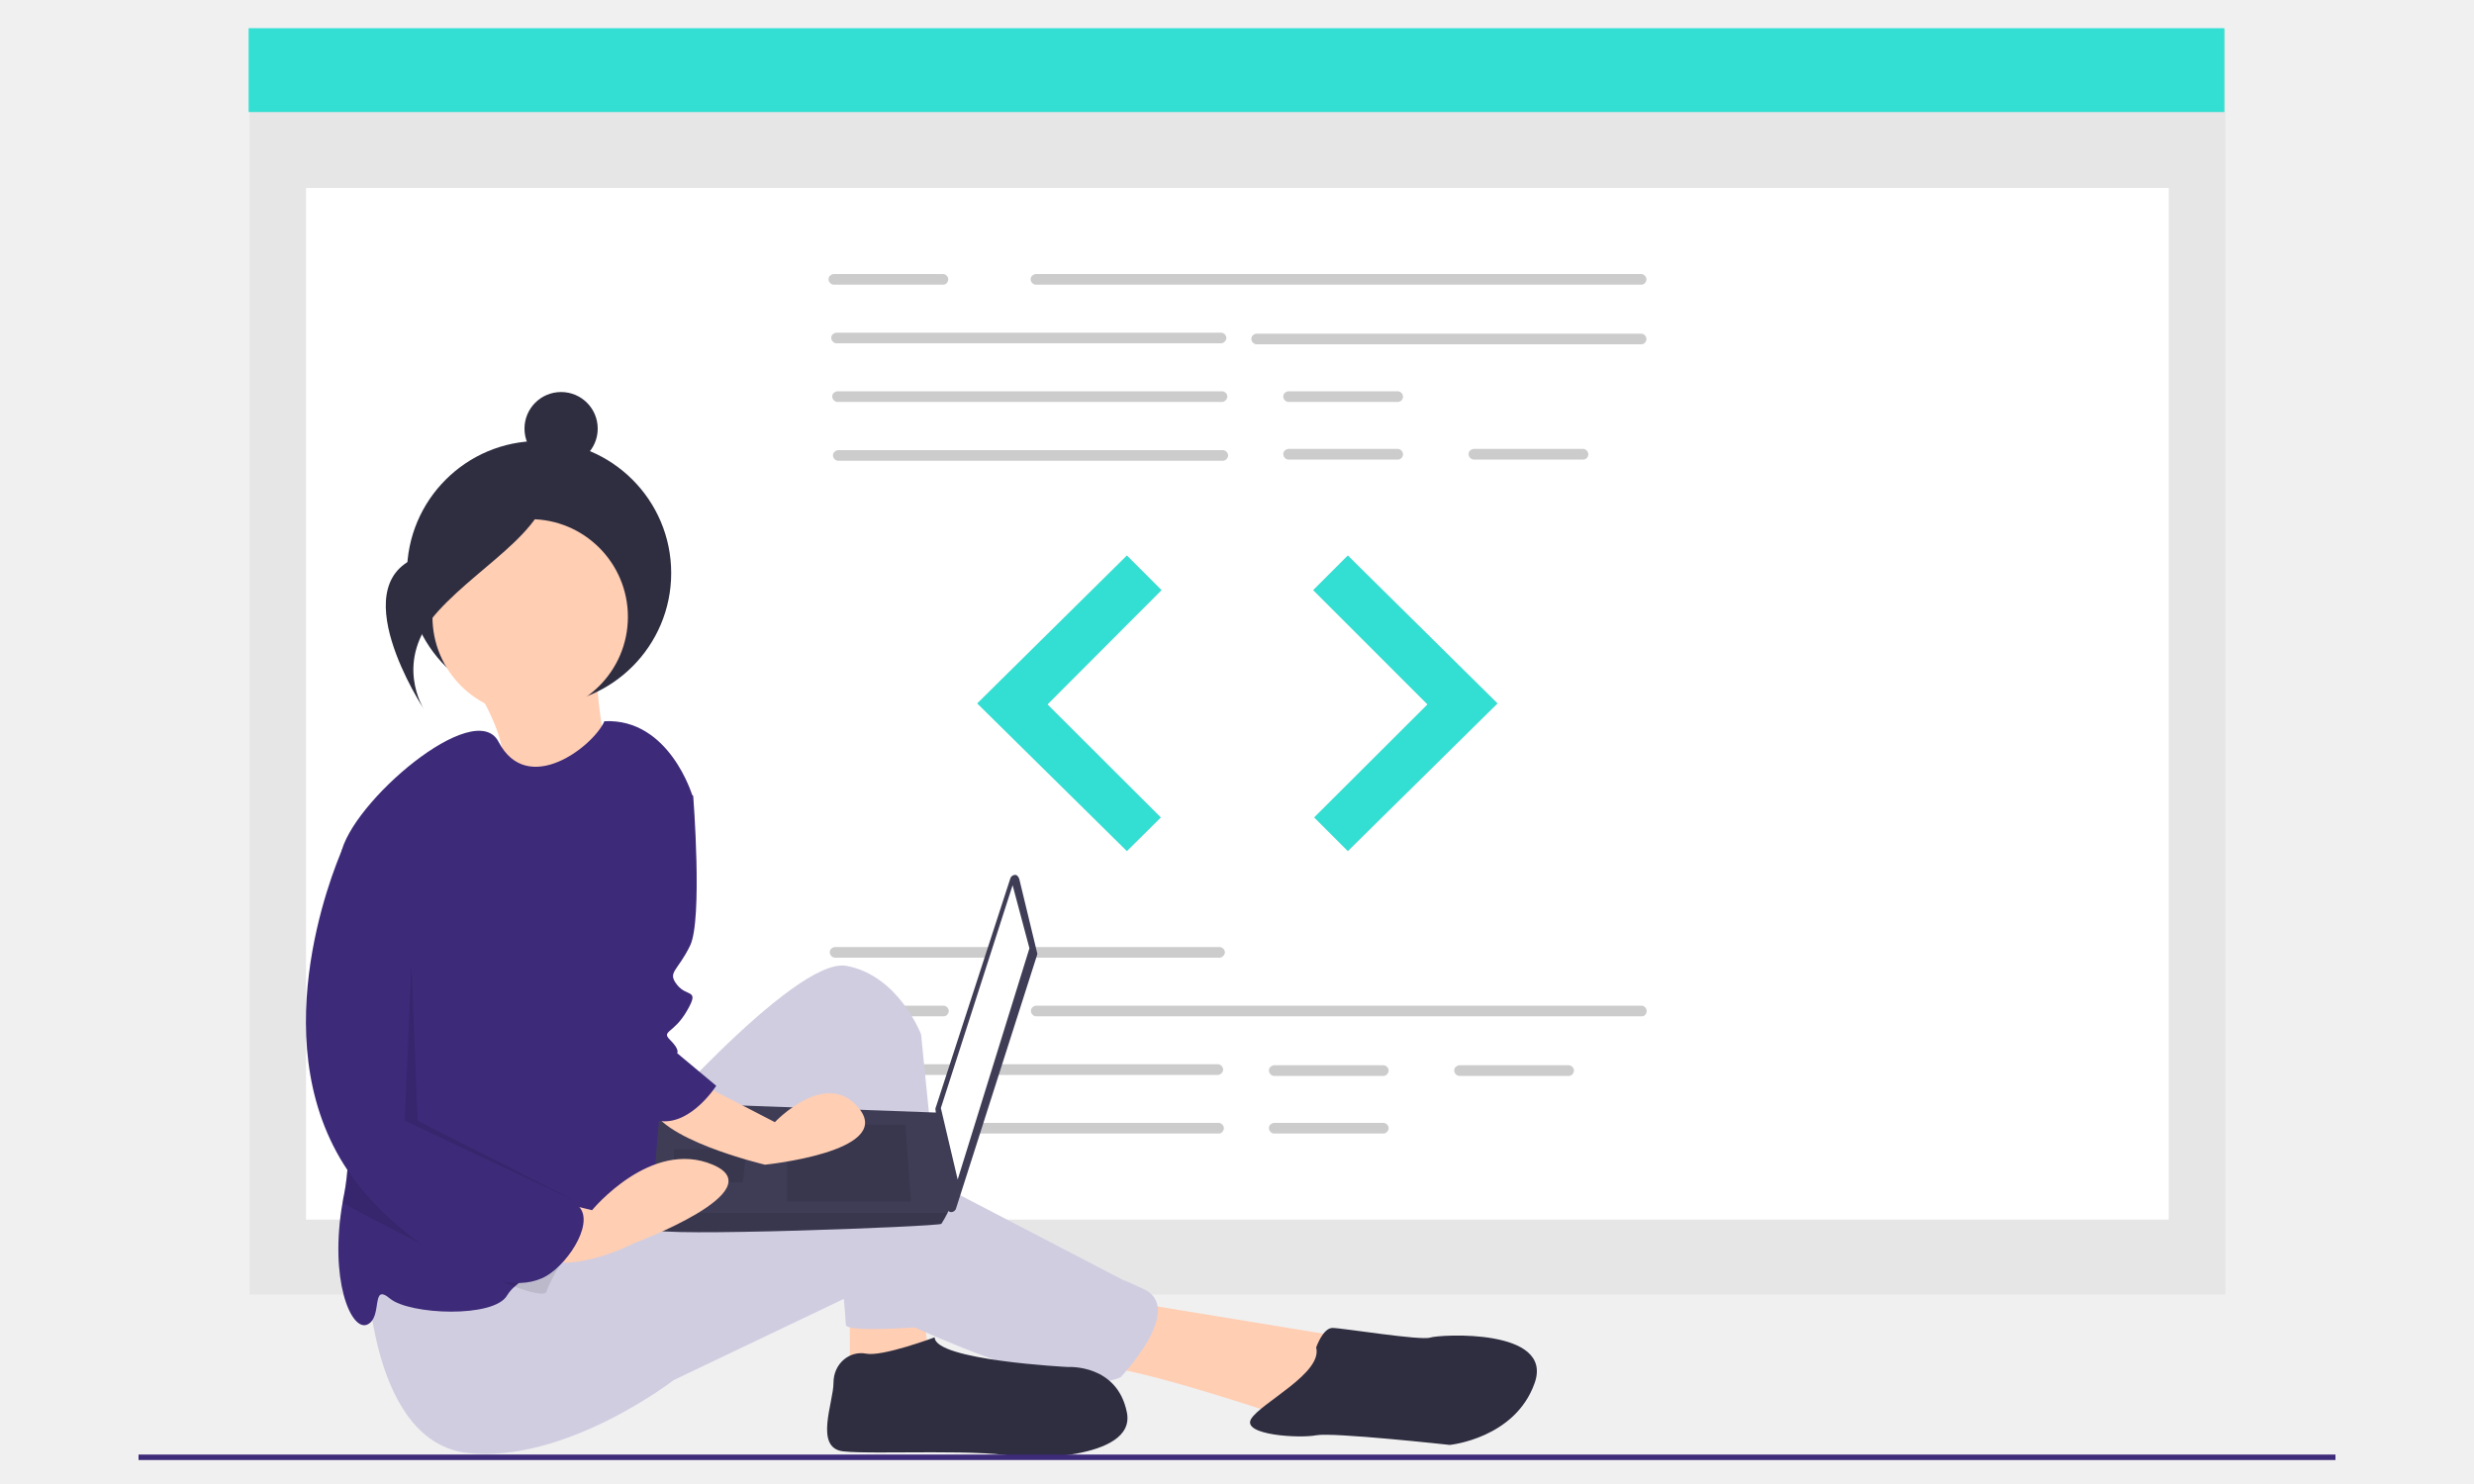
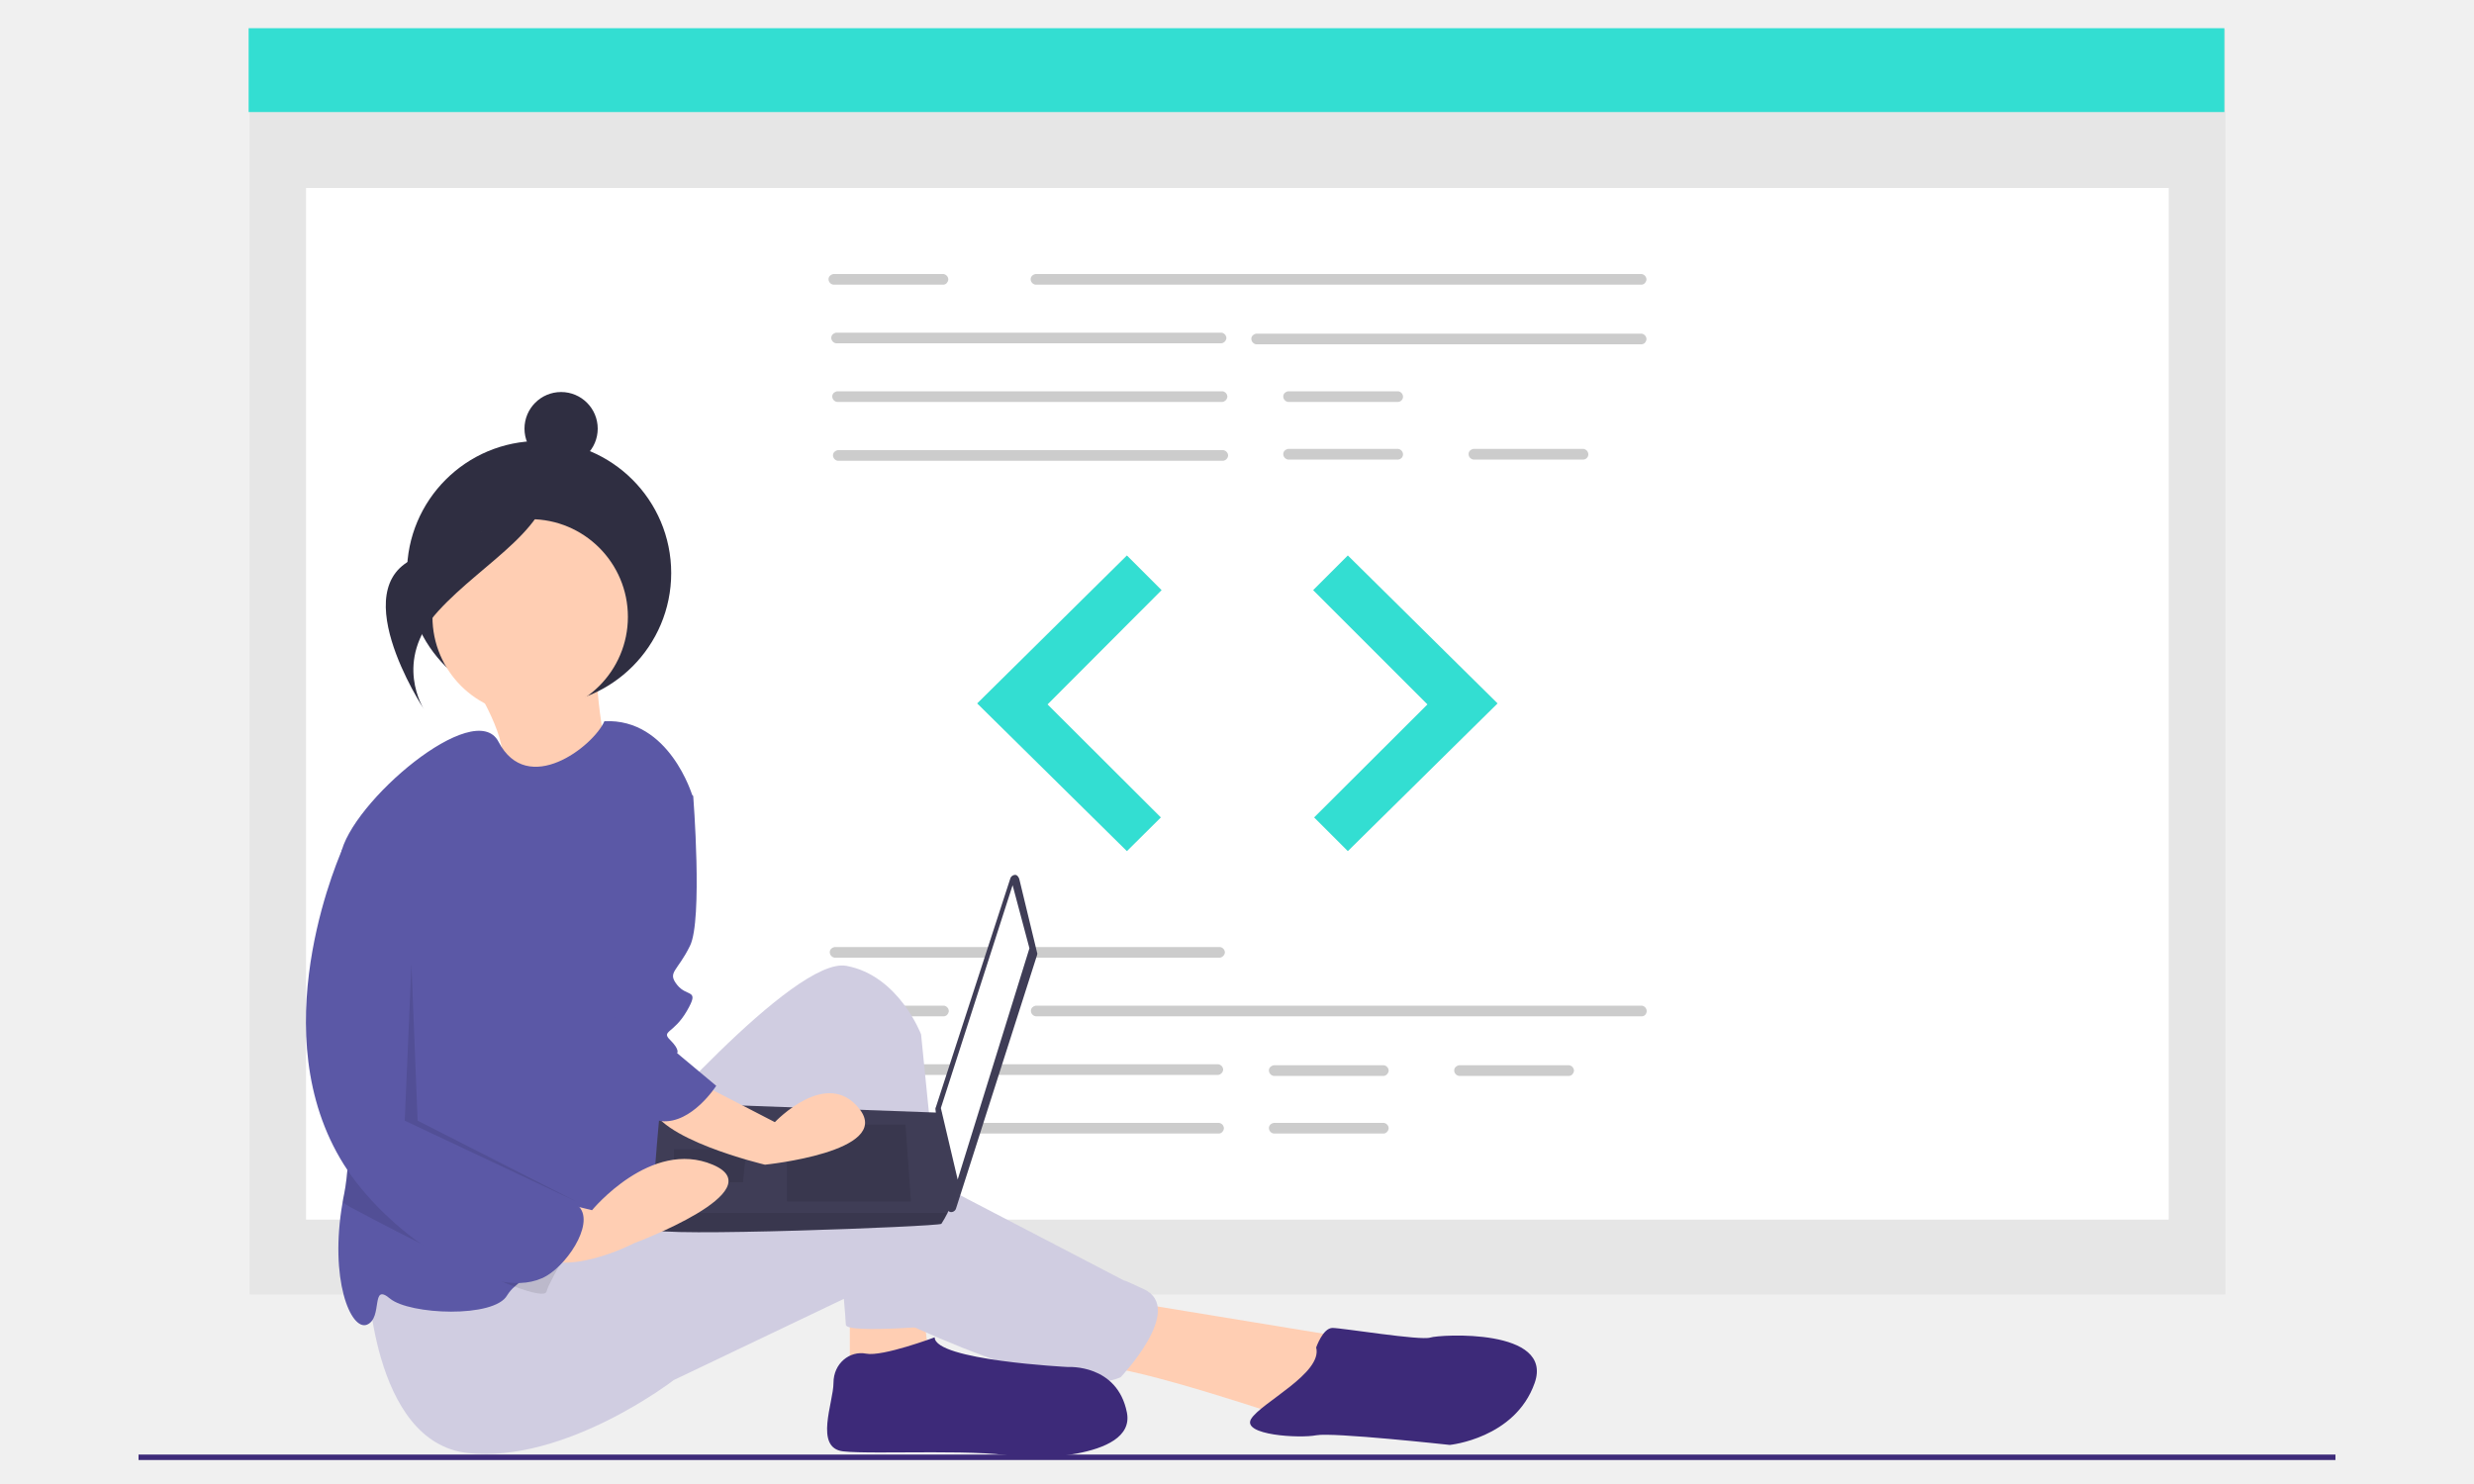
<svg xmlns="http://www.w3.org/2000/svg" version="1.1" id="e4e5ac1e-f7c3-49db-bea6-73c2d2e1dfe0" x="0" y="0" viewBox="0 0 1000 600" xml:space="preserve">
-   <style>.st0{fill:#e6e6e6}.st1{fill:#fff}.st2{fill:#33ded2}.st4{fill:#ffceb3}.st5{fill:#2f2e41}.st6{fill:#d0cde1}.st7{fill:#3d2a79}.st8{fill:#3f3d56}.st9{opacity:.1;enable-background:new}</style>
+   <style>.st0{fill:#e6e6e6}.st1{fill:#fff}.st2{fill:#33ded2}.st4{fill:#ffceb3}.st5{fill:#2f2e41}.st6{fill:#d0cde1}.st7{fill:#5b58a6}.st8{fill:#3d2a79}.st9{fill:#3f3d56}.st10{opacity:.1;enable-background:new}</style>
  <path class="st0" d="M100.9 11.9h798.6v511.5H100.9z" />
  <path class="st1" d="M123.7 76h752.9v417.1H123.7z" />
  <path class="st2" d="M100.5 11.4h798.6v33.9H100.5z" />
  <path d="M663.6 115.1H418.5c-1.2-.2-2-1.3-1.9-2.4.1-1 .9-1.7 1.9-1.9h245.1c1.2.2 2 1.3 1.9 2.4-.2 1-.9 1.8-1.9 1.9zm-169.9 23.7H337.9c-1.2-.2-2-1.3-1.9-2.4.1-1 .9-1.7 1.9-1.9h155.9c1.2.2 2 1.3 1.9 2.4-.2 1-1 1.8-2 1.9zm169.9.4H507.7c-1.2-.2-2-1.3-1.9-2.4.1-1 .9-1.7 1.9-1.9h155.9c1.2.2 2 1.3 1.9 2.4-.2 1.1-.9 1.8-1.9 1.9zm-169.5 23.3H338.3c-1.2-.2-2-1.3-1.9-2.4.1-1 .9-1.7 1.9-1.9h155.9c1.2.2 2 1.3 1.9 2.4-.2 1-1 1.8-2 1.9zm.4 23.8H338.6c-1.2-.2-2-1.3-1.9-2.4.1-1 .9-1.7 1.9-1.9h155.9c1.2.2 2 1.3 1.9 2.4-.2 1-.9 1.7-1.9 1.9zm70.7-23.8h-44.6c-1.2-.2-2-1.3-1.9-2.4.1-1 .9-1.7 1.9-1.9h44.6c1.2.2 2 1.3 1.9 2.4-.1 1-.9 1.8-1.9 1.9zm0 23.3h-44.6c-1.2-.2-2-1.3-1.9-2.4.1-1 .9-1.7 1.9-1.9h44.6c1.2.2 2 1.3 1.9 2.4-.1 1-.9 1.8-1.9 1.9zm74.9 0h-44.6c-1.2-.2-2-1.3-1.9-2.4.1-1 .9-1.7 1.9-1.9h44.6c1.2.2 2 1.3 1.9 2.4-.1 1-.9 1.8-1.9 1.9zm-258.7-70.7h-44.6c-1.2-.2-2-1.3-1.9-2.4.1-1 .9-1.7 1.9-1.9h44.6c1.2.2 2 1.3 1.9 2.4-.2 1-.9 1.8-1.9 1.9zm111.8 272.1H337.3c-1.2-.2-2-1.3-1.9-2.4.1-1 .9-1.7 1.9-1.9h155.9c1.2.2 2 1.3 1.9 2.4-.2 1-1 1.7-1.9 1.9zm-.8 47.4H336.6c-1.2-.2-2-1.3-1.9-2.4.1-1 .9-1.7 1.9-1.9h155.9c1.2.2 2 1.3 1.9 2.4-.2 1-1 1.8-2 1.9zm.4 23.7H336.9c-1.2-.2-2-1.3-1.9-2.4.1-1 .9-1.7 1.9-1.9h155.9c1.2.2 2 1.3 1.9 2.4-.2 1-.9 1.8-1.9 1.9zm66.6-23.3h-44.6c-1.2-.2-2-1.3-1.9-2.4.1-1 .9-1.7 1.9-1.9h44.6c1.2.2 2 1.3 1.9 2.4-.2 1-1 1.8-1.9 1.9zm0 23.3h-44.6c-1.2-.2-2-1.3-1.9-2.4.1-1 .9-1.7 1.9-1.9h44.6c1.2.2 2 1.3 1.9 2.4-.2 1-1 1.8-1.9 1.9zm74.9-23.3h-44.6c-1.2-.2-2-1.3-1.9-2.4.1-1 .9-1.7 1.9-1.9h44.6c1.2.2 2 1.3 1.9 2.4-.2 1-.9 1.8-1.9 1.9zm29.5-24.1H418.6c-1.2-.2-2-1.3-1.9-2.4.1-1 .9-1.7 1.9-1.9h245.1c1.2.2 2 1.3 1.9 2.4-.1 1-.8 1.8-1.8 1.9zm-282.2 0H337c-1.2-.2-2-1.3-1.9-2.4.1-1 .9-1.7 1.9-1.9h44.6c1.2.2 2 1.3 1.9 2.4-.2 1-.9 1.8-1.9 1.9z" fill="#ccc" />
  <path class="st0" d="M455.5 224.6L395 284.4l60.5 59.7 13.7-13.6-45.8-45.7 46.1-46.2zm89.3 0l60.5 59.8-60.5 59.7-13.6-13.6 45.8-45.7-46.2-46.2z" />
  <path class="st2" d="M455.5 224.6L395 284.4l60.5 59.7 13.7-13.6-45.8-45.7 46.1-46.2zm89.3 0l60.5 59.8-60.5 59.7-13.6-13.6 45.8-45.7-46.2-46.2z" />
  <path class="st4" d="M190.8 275.2s17 26.9 10.9 34.3 45.5 7.6 45.5 7.6-7.7-39.2-5.5-48.4l-50.9 6.5z" />
  <circle class="st5" cx="217.9" cy="231.7" r="53.4" />
  <path class="st4" d="M343.5 521v31.6l31.6-6.6-2.6-22.4zm112 5.2l88.4 14.5-22.4 32.9s-61.9-21.1-77.8-21.1c-15.9 0 11.8-26.3 11.8-26.3z" />
  <path class="st6" d="M255.1 463s65.8-76.4 87-72.5 30.2 27.7 30.2 27.7l11.8 117.4s-42.2 3.9-42.2 0-7.9-88.4-7.9-88.4-61.9 137-95 46.2l16.1-30.4z" />
  <path class="st6" d="M148.5 514.4s1.3 69 40.8 73.1 83-29.5 83-29.5l71.2-34s84.4 44.6 109.5 32.8c0 0 26.3-27.7 9.3-35.6-17-7.9-1.3 0-1.3 0l-101.4-52.8s-19.8-5.2-54 9.3-80.3 21.1-80.3 21.1l-76.8 15.6z" />
  <circle class="st4" cx="214.3" cy="249.4" r="39.5" />
  <path class="st7" d="M271 360.1l-2.7 55.3s1.3 72.5-10.6 77.8c-6 2.7-18.1 8-29.1 13.9-8.3 4.4-16.2 9-20.6 13.1-1.1.9-2.2 2.2-3 3.5-5.2 9.3-39.5 7.9-47.4 1.3s-2.7 7.9-9.3 10.6c-6.5 2.5-15.3-18.3-9.8-49.6.2-1.1.3-2 .6-3.2 6-30.2-3.5-102.7-2-130.7.2-2.2.3-4.3.6-6.5 3.9-21.1 54.3-64 63.8-45.7 11.7 22.5 38.3 1.9 42.8-8.3 26.3-1.3 35.6 30.2 35.6 30.2l-8.9 38.3z" />
-   <path class="st5" d="M377.8 540.7s-21.1 7.9-27.7 6.6c-6.6-1.3-13.2 3.9-13.2 11.8s-7.9 26.3 3.9 27.7c11.8 1.4 60.6-1.3 71.2 2.7 0 0 47.4 1.3 43.5-18.4-3.9-19.7-23.8-18.4-23.8-18.4s-53.9-2.7-53.9-12zm154.2 4.1s2.7-7.9 6.6-7.9 35.6 5.2 39.5 3.9 50.1-3.9 42.2 18.4c-7.9 22.4-34.3 25-34.3 25s-47.4-5.2-54-3.9c-6.6 1.3-30.2 0-26.3-6.6 4-6.6 29-18.5 26.3-28.9z" />
-   <path class="st8" d="M412 355.4l7.2 29.8c.2.3 0 .6 0 .9l-32.8 102.6c-.3.9-1.4 1.6-2.4 1.3-.6-.2-1.3-.8-1.3-1.6l-4.6-40c0-.3 0-.5.2-.8l30.1-92.5c.3-.9 1.4-1.6 2.4-1.3.6.3 1 1 1.2 1.6z" />
+   <path class="st8" d="M377.8 540.7s-21.1 7.9-27.7 6.6c-6.6-1.3-13.2 3.9-13.2 11.8s-7.9 26.3 3.9 27.7 60.6-1.3 71.2 2.7c0 0 47.4 1.3 43.5-18.4s-23.8-18.4-23.8-18.4-53.9-2.7-53.9-12zm154.2 4.1s2.7-7.9 6.6-7.9 35.6 5.2 39.5 3.9 50.1-3.9 42.2 18.4c-7.9 22.4-34.3 25-34.3 25s-47.4-5.2-54-3.9-30.2 0-26.3-6.6c4-6.6 29-18.5 26.3-28.9z" />
+   <path class="st9" d="M412 355.4l7.2 29.8c.2.3 0 .6 0 .9l-32.8 102.6c-.3.9-1.4 1.6-2.4 1.3-.6-.2-1.3-.8-1.3-1.6l-4.6-40c0-.3 0-.5.2-.8l30.1-92.5c.3-.9 1.4-1.6 2.4-1.3.6.3 1 1 1.2 1.6z" />
  <path class="st1" d="M409.3 357.9l6.8 25.5-29 93.5-6.8-28.9z" />
-   <path class="st8" d="M263.6 497c1.1 3.3 115.8-1.1 116.9-2.2.9-1.4 1.7-2.8 2.5-4.4 1.1-2.2 2-4.4 2-4.4l-4.4-36.1-113.6-4.1s-2.8 30.6-3.5 44.6c-.2 2.1-.2 4.4.1 6.6z" />
-   <path class="st9" d="M366 454.7l2.2 31.1h-50.1v-31.1zm-64.6 10l.3-.1-1.4 13.4h-27.9v-13.3zM263.6 497c1.1 3.3 115.8-1.1 116.9-2.2.9-1.4 1.7-2.8 2.5-4.4H263.6c-.3 2.1-.3 4.4 0 6.6z" />
+   <path class="st9" d="M263.6 497c1.1 3.3 115.8-1.1 116.9-2.2.9-1.4 1.7-2.8 2.5-4.4 1.1-2.2 2-4.4 2-4.4l-4.4-36.1-113.6-4.1s-2.8 30.6-3.5 44.6c-.2 2.1-.2 4.4.1 6.6z" />
+   <path class="st10" d="M366 454.7l2.2 31.1h-50.1v-31.1zm-64.6 10l.3-.1-1.4 13.4h-27.9v-13.3zM263.6 497c1.1 3.3 115.8-1.1 116.9-2.2.9-1.4 1.7-2.8 2.5-4.4H263.6c-.3 2.1-.3 4.4 0 6.6z" />
  <circle class="st5" cx="226.8" cy="173.3" r="14.8" />
  <path class="st5" d="M222.3 189.5s-15.1 25.2-50.6 34.8c-35.3 9.5-.3 62.5-.3 62.5s-12.8-19.4 5.7-39.7 48.1-34.4 45.2-57.6z" />
-   <path class="st9" d="M228.6 507.1c-3.3 6.1-7.1 12.6-7.7 15.1-.5 1.7-5.2.8-12.9-2-15.3-5.8-41.6-18.9-66.3-32.1-1.1-.6-2.2-1.3-3.2-2 .2-1.1.3-2 .6-3.2 6-30.2-3.5-102.7-2-130.7l11.2-3.8 22.4 21.1v89.6s58 31.7 61.9 34.3c2.2 1.3-.6 7.4-4 13.7z" />
-   <path class="st4" d="M277.6 435.3l35.6 18.4s21.1-22.4 34.3-5.2c13.2 17.2-38.3 22.4-38.3 22.4s-44.9-10.6-46.2-25 14.6-10.6 14.6-10.6zm-59.4 48.8l21.1 5.2s23.8-29 48.8-18.4c25 10.6-31.7 31.7-31.7 31.7s-30.2 15.8-42.2 2.7c-11.9-13.2 4-21.2 4-21.2z" />
+   <path class="st10" d="M228.6 507.1c-3.3 6.1-7.1 12.6-7.7 15.1-.5 1.7-5.2.8-12.9-2-15.3-5.8-41.6-18.9-66.3-32.1-1.1-.6-2.2-1.3-3.2-2 .2-1.1.3-2 .6-3.2 6-30.2-3.5-102.7-2-130.7l11.2-3.8 22.4 21.1v89.6s58 31.7 61.9 34.3c2.2 1.3-.6 7.4-4 13.7z" />
+   <path class="st4" d="M277.6 435.3l35.6 18.4s21.1-22.4 34.3-5.2c13.2 17.2-38.3 22.4-38.3 22.4s-44.9-10.6-46.2-25 14.6-10.6 14.6-10.6zm-59.4 48.8l21.1 5.2s23.8-29 48.8-18.4-31.7 31.7-31.7 31.7-30.2 15.8-42.2 2.7c-11.9-13.2 4-21.2 4-21.2z" />
  <path class="st7" d="M264.4 310c1.3 1.3 15.8 11.8 15.8 11.8s3.9 50.1-1.3 60.6c-5.2 10.6-9.3 10.6-5.2 15.8s9.3 1.3 3.9 10.6c-5.4 9.3-10.6 7.9-6.6 11.8 3.9 3.9 2.7 5.2 2.7 5.2l15.8 13.2s-9.8 15.4-22.1 14.3c-12.3-1.1-22.8-60.5-22.8-60.5l19.8-82.8zm-115.9 31.7l-10.2 1.8c-4 9.3-33.1 80.7 3.9 132.1 19 26.3 58.7 52 78.8 40.2 9.4-5.6 20.4-23.2 11.8-29-3.9-2.7-61.9-34.3-61.9-34.3v-89.6l-22.4-21.2z" />
-   <path class="st9" d="M166.3 389.7l-2.7 63.4 69.8 32.9-64.6-32.9z" />
-   <path class="st7" d="M56 588.1h888v2.2H56z" />
+   <path class="st10" d="M166.3 389.7l-2.7 63.4 69.8 32.9-64.6-32.9z" />
+   <path class="st8" d="M56 588.1h888v2.2H56z" />
</svg>
